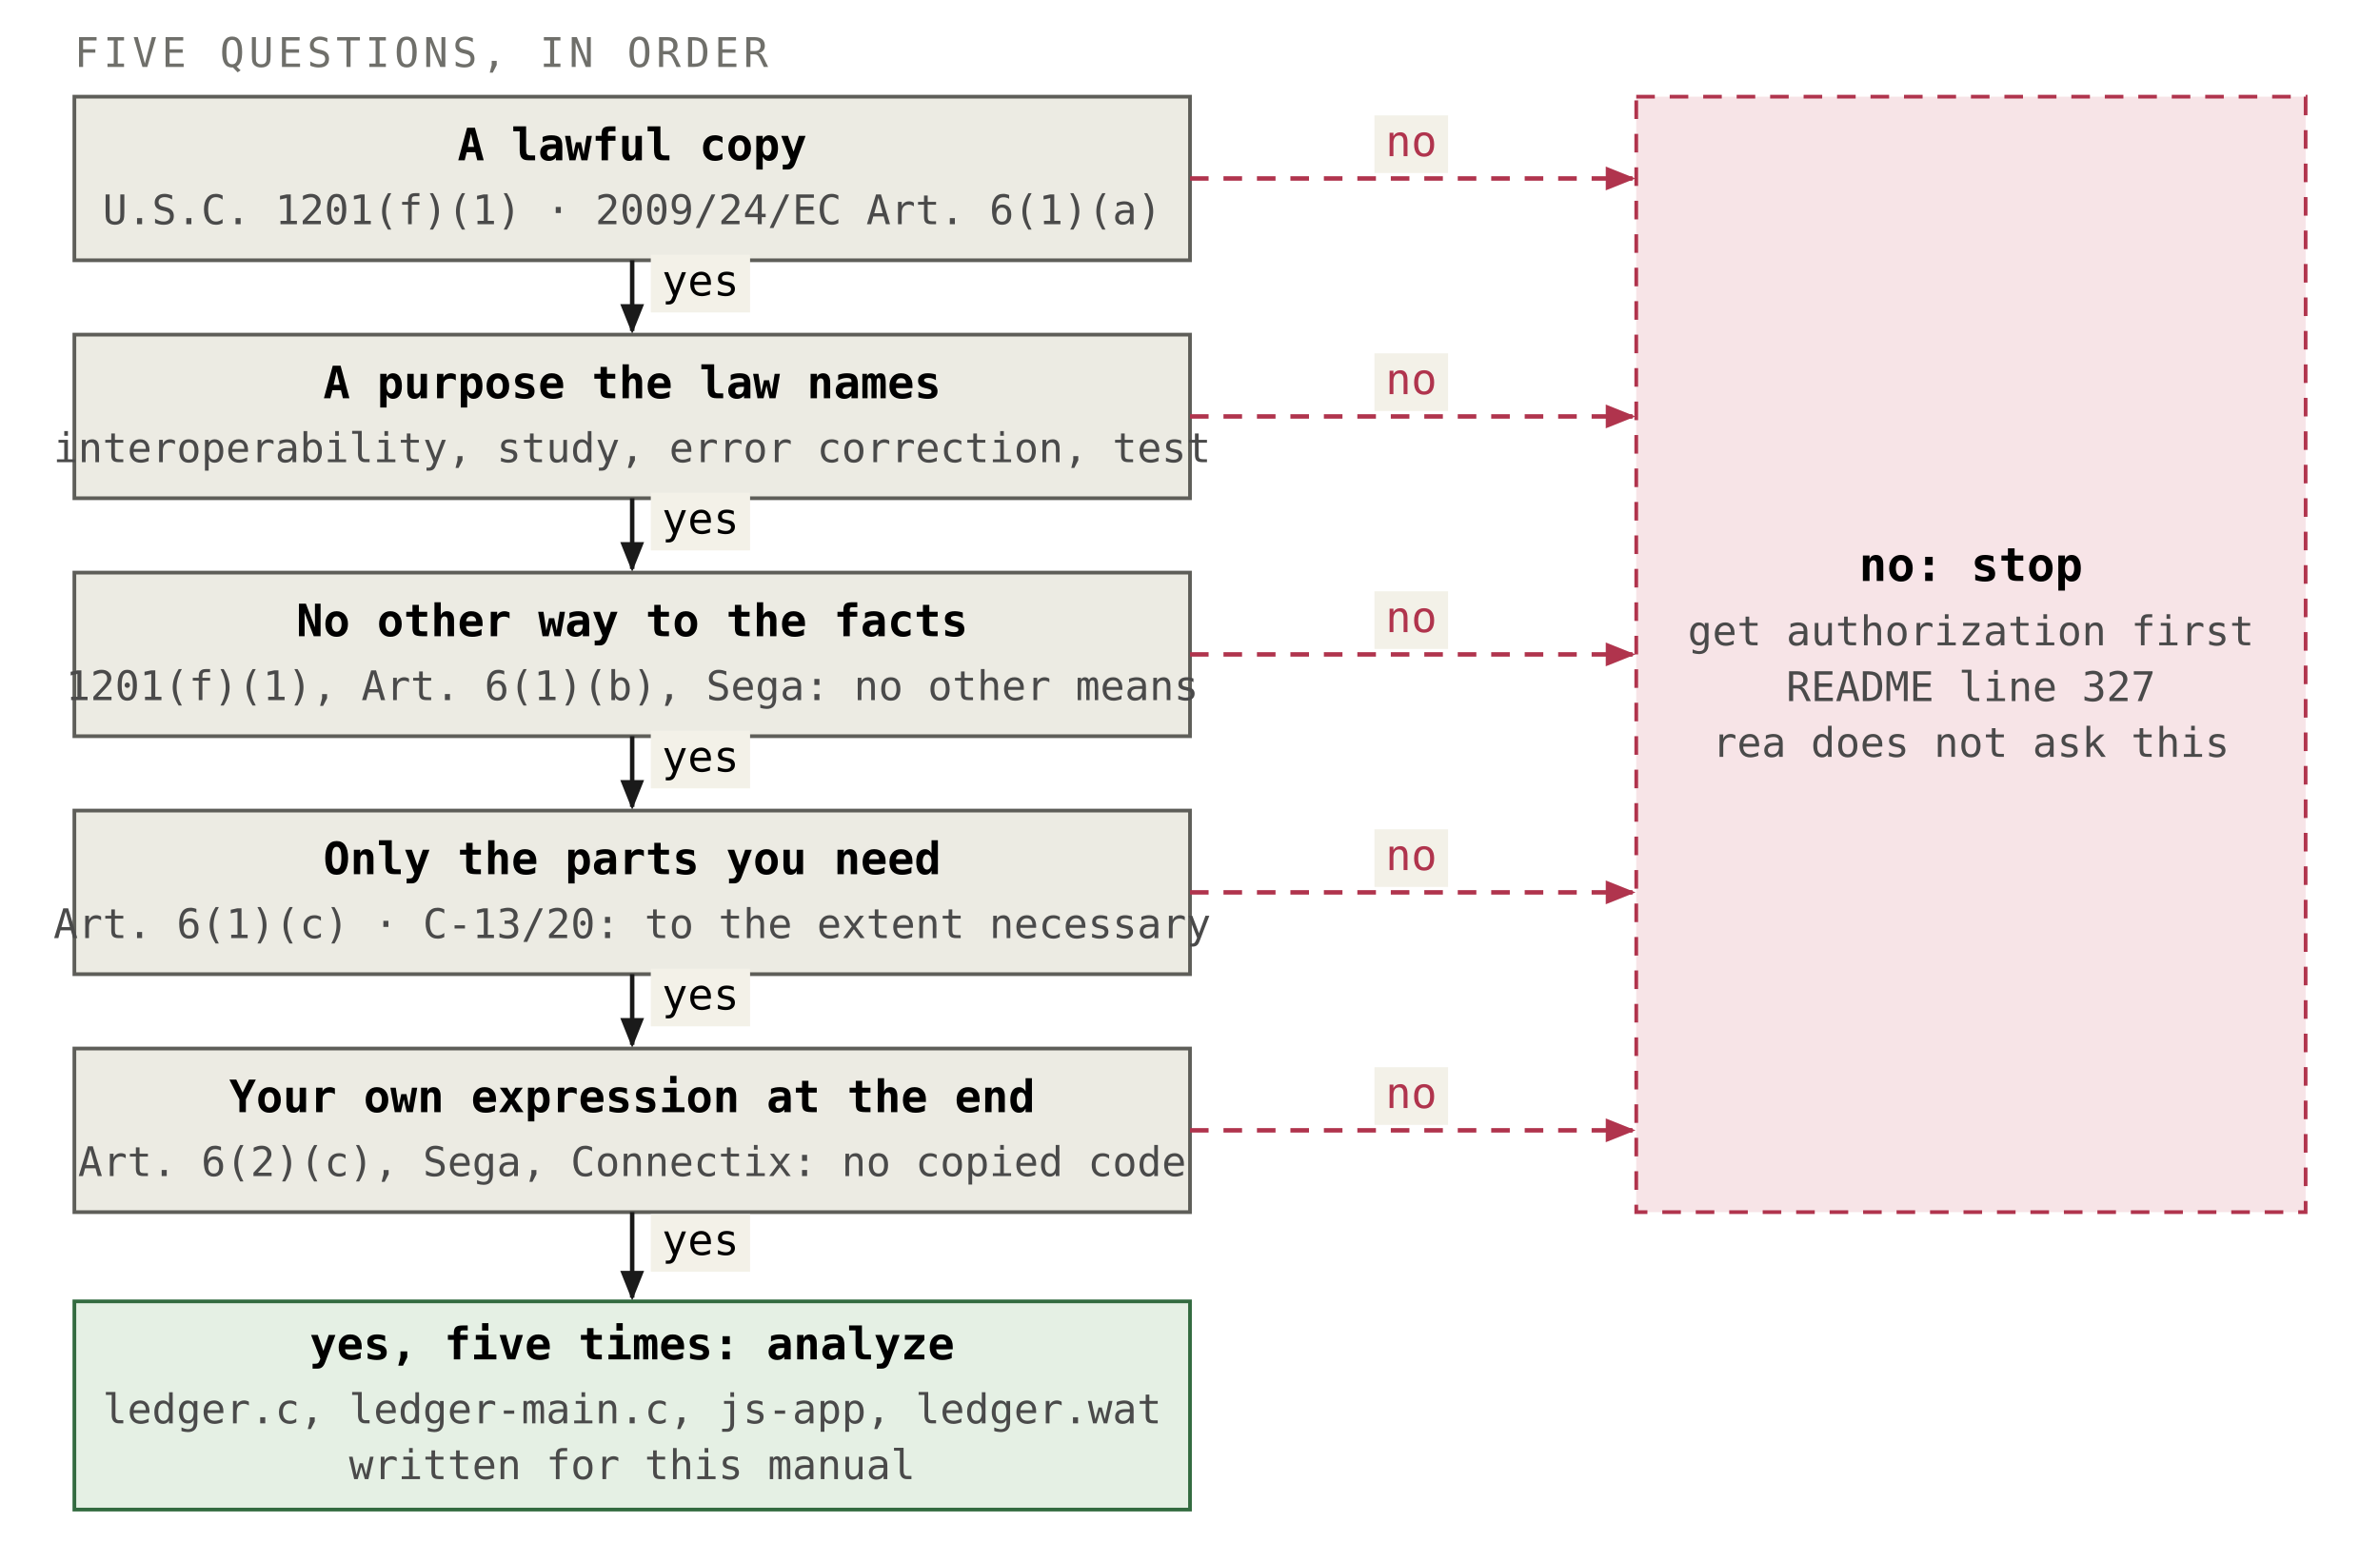
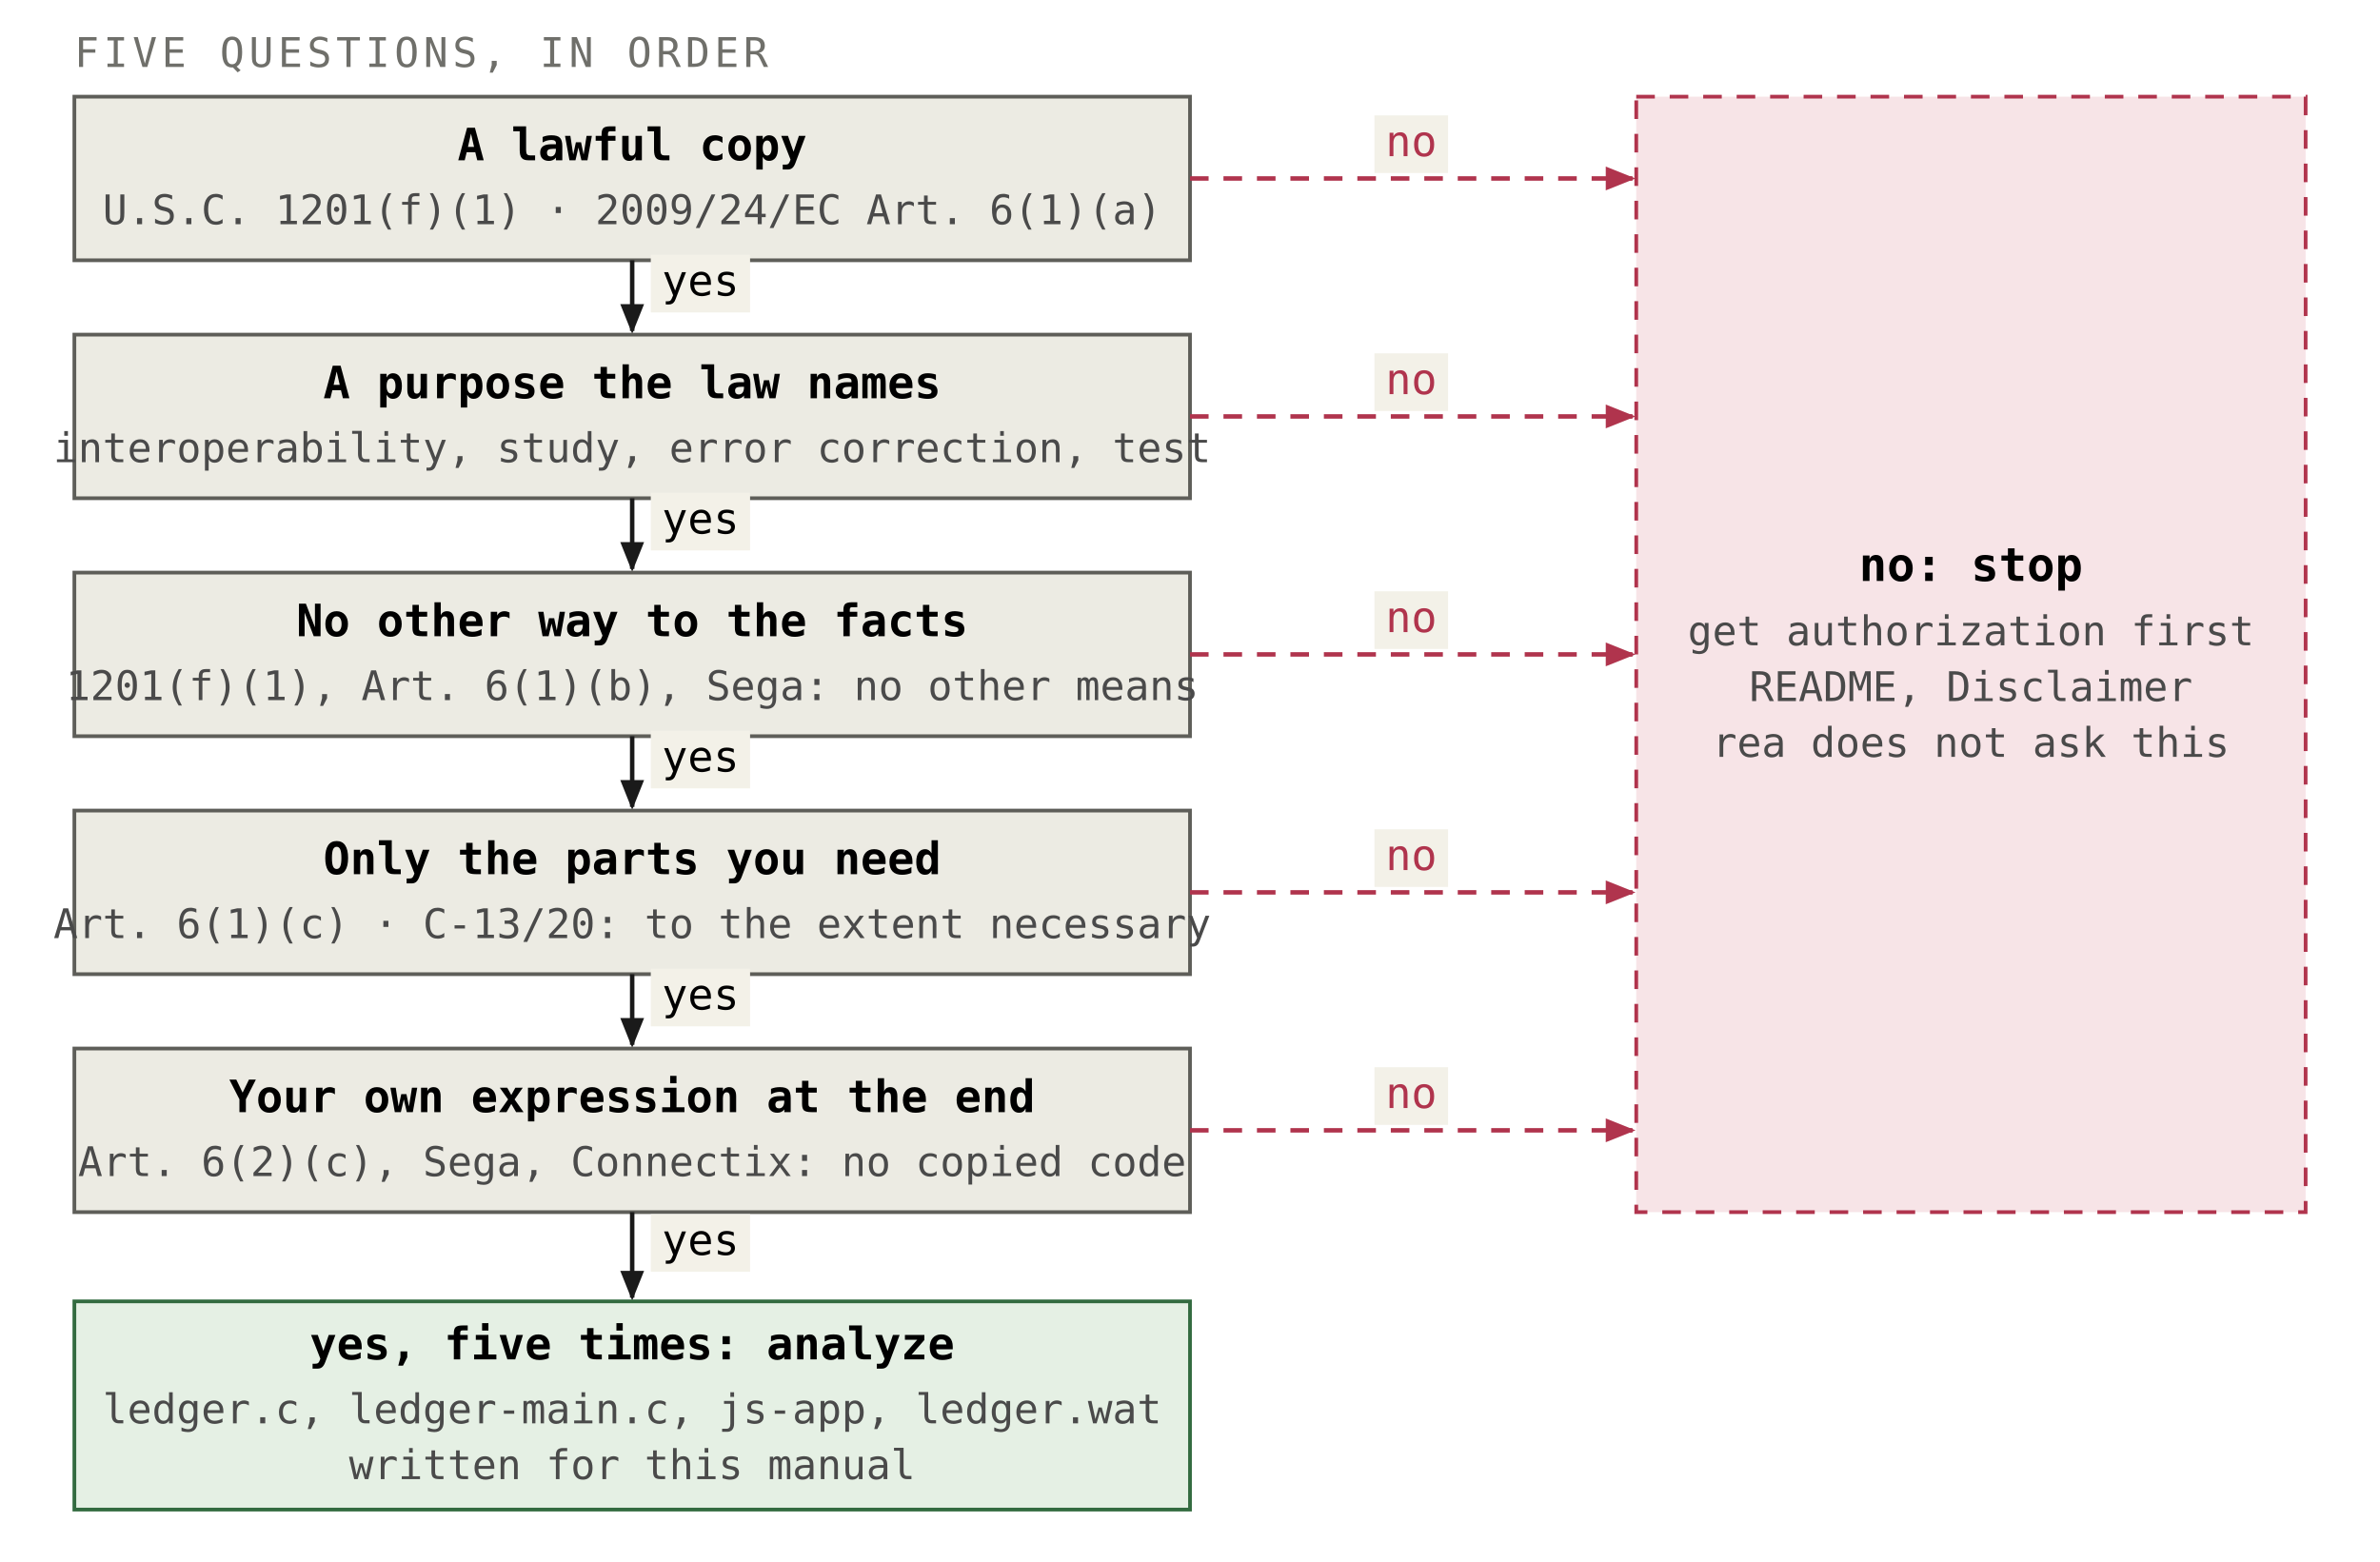
<svg xmlns="http://www.w3.org/2000/svg" viewBox="0 0 640 420" role="img" aria-labelledby="fig-2-1-title fig-2-1-desc" font-family="JetBrains Mono, ui-monospace, monospace">
  <defs>
    <marker id="fig-2-1-head-rose" viewBox="0 0 10 10" refX="9" refY="5" markerWidth="8" markerHeight="8" markerUnits="userSpaceOnUse" orient="auto-start-reverse">
      <path d="M0 1 L10 5 L0 9 z" fill="var(--m-rose-ink, #b0344d)" />
    </marker>
    <marker id="fig-2-1-head-ink" viewBox="0 0 10 10" refX="9" refY="5" markerWidth="8" markerHeight="8" markerUnits="userSpaceOnUse" orient="auto-start-reverse">
      <path d="M0 1 L10 5 L0 9 z" fill="var(--m-ink, #1a1a1a)" />
    </marker>
  </defs>
  <text x="20" y="18" font-size="11" letter-spacing="1.2" fill="var(--m-ink-mute, #6f6f6a)">FIVE QUESTIONS, IN ORDER</text>
  <rect x="440" y="26" width="180" height="300" fill="var(--m-rose-fill, #f7e4e7)" stroke="var(--m-rose-ink, #b0344d)" stroke-dasharray="5 4" />
  <text x="530" y="156.25" font-size="12.5" text-anchor="middle" font-weight="700">no: stop</text>
  <text x="530" y="173.55" font-size="11" text-anchor="middle" class="m-serif" fill="var(--m-ink-soft, #4a4a4a)">get authorization first</text>
-   <text x="530" y="188.55" font-size="11" text-anchor="middle" class="m-serif" fill="var(--m-ink-soft, #4a4a4a)">README line 327</text>
+   <text x="530" y="188.55" font-size="11" text-anchor="middle" class="m-serif" fill="var(--m-ink-soft, #4a4a4a)">README, Disclaimer</text>
  <text x="530" y="203.55" font-size="11" text-anchor="middle" class="m-serif" fill="var(--m-ink-soft, #4a4a4a)">rea does not ask this</text>
  <rect x="20" y="26" width="300" height="44" fill="var(--m-grey-fill, #ecebe3)" stroke="var(--m-grey-ink, #5e5e59)" />
  <text x="170" y="43.1" font-size="12" text-anchor="middle" font-weight="700">A lawful copy</text>
  <text x="170" y="60.3" font-size="11" text-anchor="middle" class="m-serif" fill="var(--m-ink-soft, #4a4a4a)">U.S.C. 1201(f)(1) · 2009/24/EC Art. 6(1)(a)</text>
  <line x1="320" y1="48" x2="439" y2="48" stroke="var(--m-rose-ink, #b0344d)" stroke-width="1.2" stroke-dasharray="5 4" marker-end="url(#fig-2-1-head-rose)" />
  <rect class="m-knock" x="369.6" y="31.03" width="19.8" height="15.5" fill="var(--m-panel, #f3f1e8)" />
  <text x="379.5" y="42" font-size="11.5" text-anchor="middle" fill="var(--m-rose-ink, #b0344d)">no</text>
  <line x1="170" y1="70" x2="170" y2="89" stroke="var(--m-ink, #1a1a1a)" stroke-width="1.2" marker-end="url(#fig-2-1-head-ink)" />
  <rect class="m-knock" x="175" y="68.53" width="26.7" height="15.5" fill="var(--m-panel, #f3f1e8)" />
  <text x="178" y="79.5" font-size="11.5">yes</text>
  <rect x="20" y="90" width="300" height="44" fill="var(--m-grey-fill, #ecebe3)" stroke="var(--m-grey-ink, #5e5e59)" />
  <text x="170" y="107.1" font-size="12" text-anchor="middle" font-weight="700">A purpose the law names</text>
  <text x="170" y="124.3" font-size="11" text-anchor="middle" class="m-serif" fill="var(--m-ink-soft, #4a4a4a)">interoperability, study, error correction, test</text>
  <line x1="320" y1="112" x2="439" y2="112" stroke="var(--m-rose-ink, #b0344d)" stroke-width="1.2" stroke-dasharray="5 4" marker-end="url(#fig-2-1-head-rose)" />
  <rect class="m-knock" x="369.6" y="95.03" width="19.8" height="15.5" fill="var(--m-panel, #f3f1e8)" />
  <text x="379.5" y="106" font-size="11.5" text-anchor="middle" fill="var(--m-rose-ink, #b0344d)">no</text>
  <line x1="170" y1="134" x2="170" y2="153" stroke="var(--m-ink, #1a1a1a)" stroke-width="1.2" marker-end="url(#fig-2-1-head-ink)" />
  <rect class="m-knock" x="175" y="132.53" width="26.7" height="15.5" fill="var(--m-panel, #f3f1e8)" />
  <text x="178" y="143.5" font-size="11.5">yes</text>
  <rect x="20" y="154" width="300" height="44" fill="var(--m-grey-fill, #ecebe3)" stroke="var(--m-grey-ink, #5e5e59)" />
  <text x="170" y="171.1" font-size="12" text-anchor="middle" font-weight="700">No other way to the facts</text>
  <text x="170" y="188.3" font-size="11" text-anchor="middle" class="m-serif" fill="var(--m-ink-soft, #4a4a4a)">1201(f)(1), Art. 6(1)(b), Sega: no other means</text>
  <line x1="320" y1="176" x2="439" y2="176" stroke="var(--m-rose-ink, #b0344d)" stroke-width="1.2" stroke-dasharray="5 4" marker-end="url(#fig-2-1-head-rose)" />
  <rect class="m-knock" x="369.6" y="159.03" width="19.8" height="15.5" fill="var(--m-panel, #f3f1e8)" />
  <text x="379.5" y="170" font-size="11.5" text-anchor="middle" fill="var(--m-rose-ink, #b0344d)">no</text>
  <line x1="170" y1="198" x2="170" y2="217" stroke="var(--m-ink, #1a1a1a)" stroke-width="1.2" marker-end="url(#fig-2-1-head-ink)" />
  <rect class="m-knock" x="175" y="196.53" width="26.7" height="15.5" fill="var(--m-panel, #f3f1e8)" />
  <text x="178" y="207.5" font-size="11.5">yes</text>
  <rect x="20" y="218" width="300" height="44" fill="var(--m-grey-fill, #ecebe3)" stroke="var(--m-grey-ink, #5e5e59)" />
  <text x="170" y="235.1" font-size="12" text-anchor="middle" font-weight="700">Only the parts you need</text>
  <text x="170" y="252.3" font-size="11" text-anchor="middle" class="m-serif" fill="var(--m-ink-soft, #4a4a4a)">Art. 6(1)(c) · C-13/20: to the extent necessary</text>
  <line x1="320" y1="240" x2="439" y2="240" stroke="var(--m-rose-ink, #b0344d)" stroke-width="1.2" stroke-dasharray="5 4" marker-end="url(#fig-2-1-head-rose)" />
  <rect class="m-knock" x="369.6" y="223.03" width="19.8" height="15.5" fill="var(--m-panel, #f3f1e8)" />
  <text x="379.5" y="234" font-size="11.5" text-anchor="middle" fill="var(--m-rose-ink, #b0344d)">no</text>
  <line x1="170" y1="262" x2="170" y2="281" stroke="var(--m-ink, #1a1a1a)" stroke-width="1.2" marker-end="url(#fig-2-1-head-ink)" />
  <rect class="m-knock" x="175" y="260.53" width="26.7" height="15.5" fill="var(--m-panel, #f3f1e8)" />
  <text x="178" y="271.5" font-size="11.5">yes</text>
  <rect x="20" y="282" width="300" height="44" fill="var(--m-grey-fill, #ecebe3)" stroke="var(--m-grey-ink, #5e5e59)" />
  <text x="170" y="299.1" font-size="12" text-anchor="middle" font-weight="700">Your own expression at the end</text>
  <text x="170" y="316.3" font-size="11" text-anchor="middle" class="m-serif" fill="var(--m-ink-soft, #4a4a4a)">Art. 6(2)(c), Sega, Connectix: no copied code</text>
  <line x1="320" y1="304" x2="439" y2="304" stroke="var(--m-rose-ink, #b0344d)" stroke-width="1.2" stroke-dasharray="5 4" marker-end="url(#fig-2-1-head-rose)" />
  <rect class="m-knock" x="369.6" y="287.03" width="19.8" height="15.5" fill="var(--m-panel, #f3f1e8)" />
  <text x="379.5" y="298" font-size="11.5" text-anchor="middle" fill="var(--m-rose-ink, #b0344d)">no</text>
  <line x1="170" y1="326" x2="170" y2="349" stroke="var(--m-ink, #1a1a1a)" stroke-width="1.2" marker-end="url(#fig-2-1-head-ink)" />
  <rect class="m-knock" x="175" y="326.53" width="26.7" height="15.5" fill="var(--m-panel, #f3f1e8)" />
  <text x="178" y="337.5" font-size="11.5">yes</text>
  <rect x="20" y="350" width="300" height="56" fill="var(--m-green-fill, #e5f0e4)" stroke="var(--m-green-ink, #336b40)" />
  <text x="170" y="365.6" font-size="12" text-anchor="middle" font-weight="700">yes, five times: analyze</text>
  <text x="170" y="382.8" font-size="11" text-anchor="middle" class="m-serif" fill="var(--m-ink-soft, #4a4a4a)">ledger.c, ledger-main.c, js-app, ledger.wat</text>
  <text x="170" y="397.8" font-size="11" text-anchor="middle" class="m-serif" fill="var(--m-ink-soft, #4a4a4a)">written for this manual</text>
</svg>
